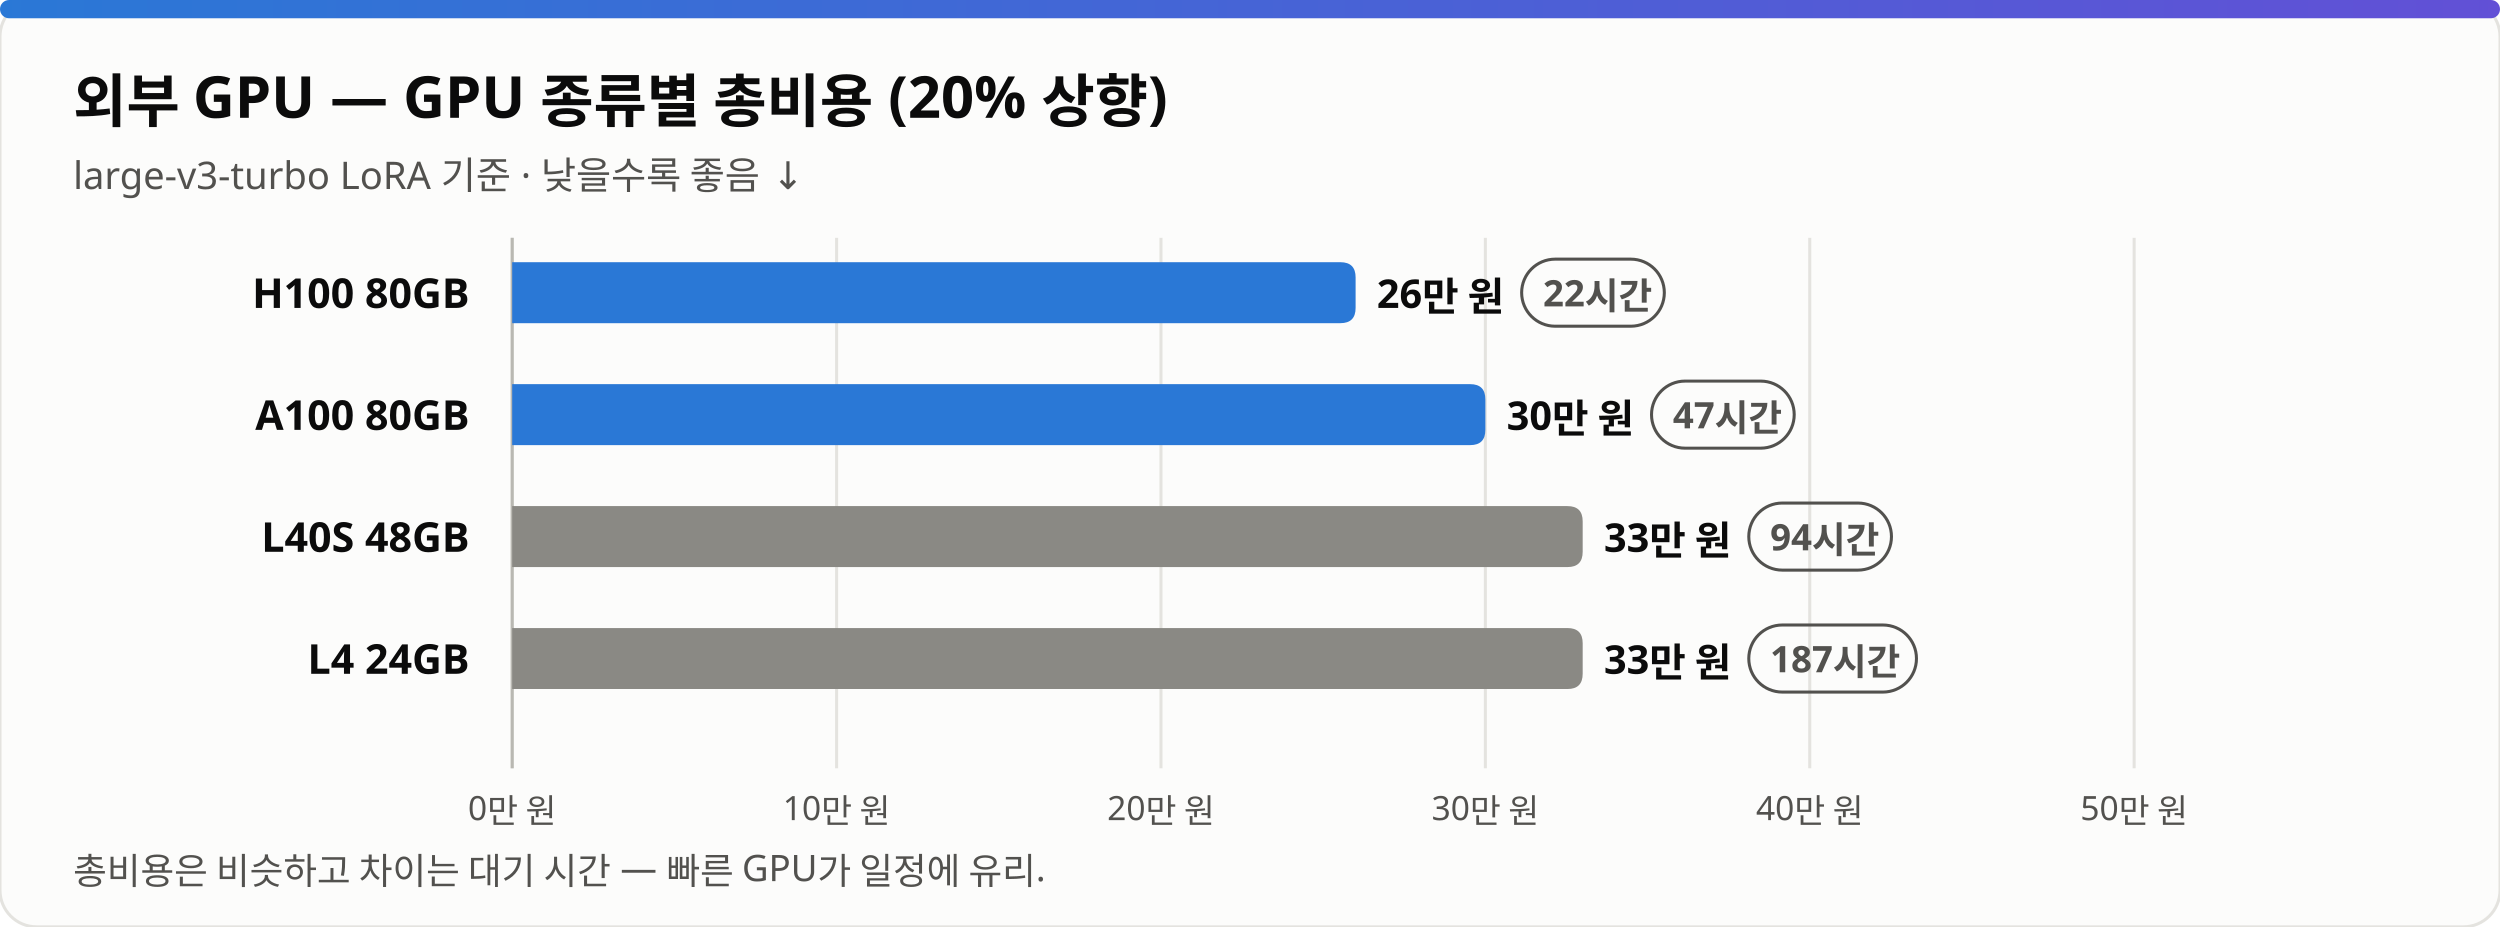
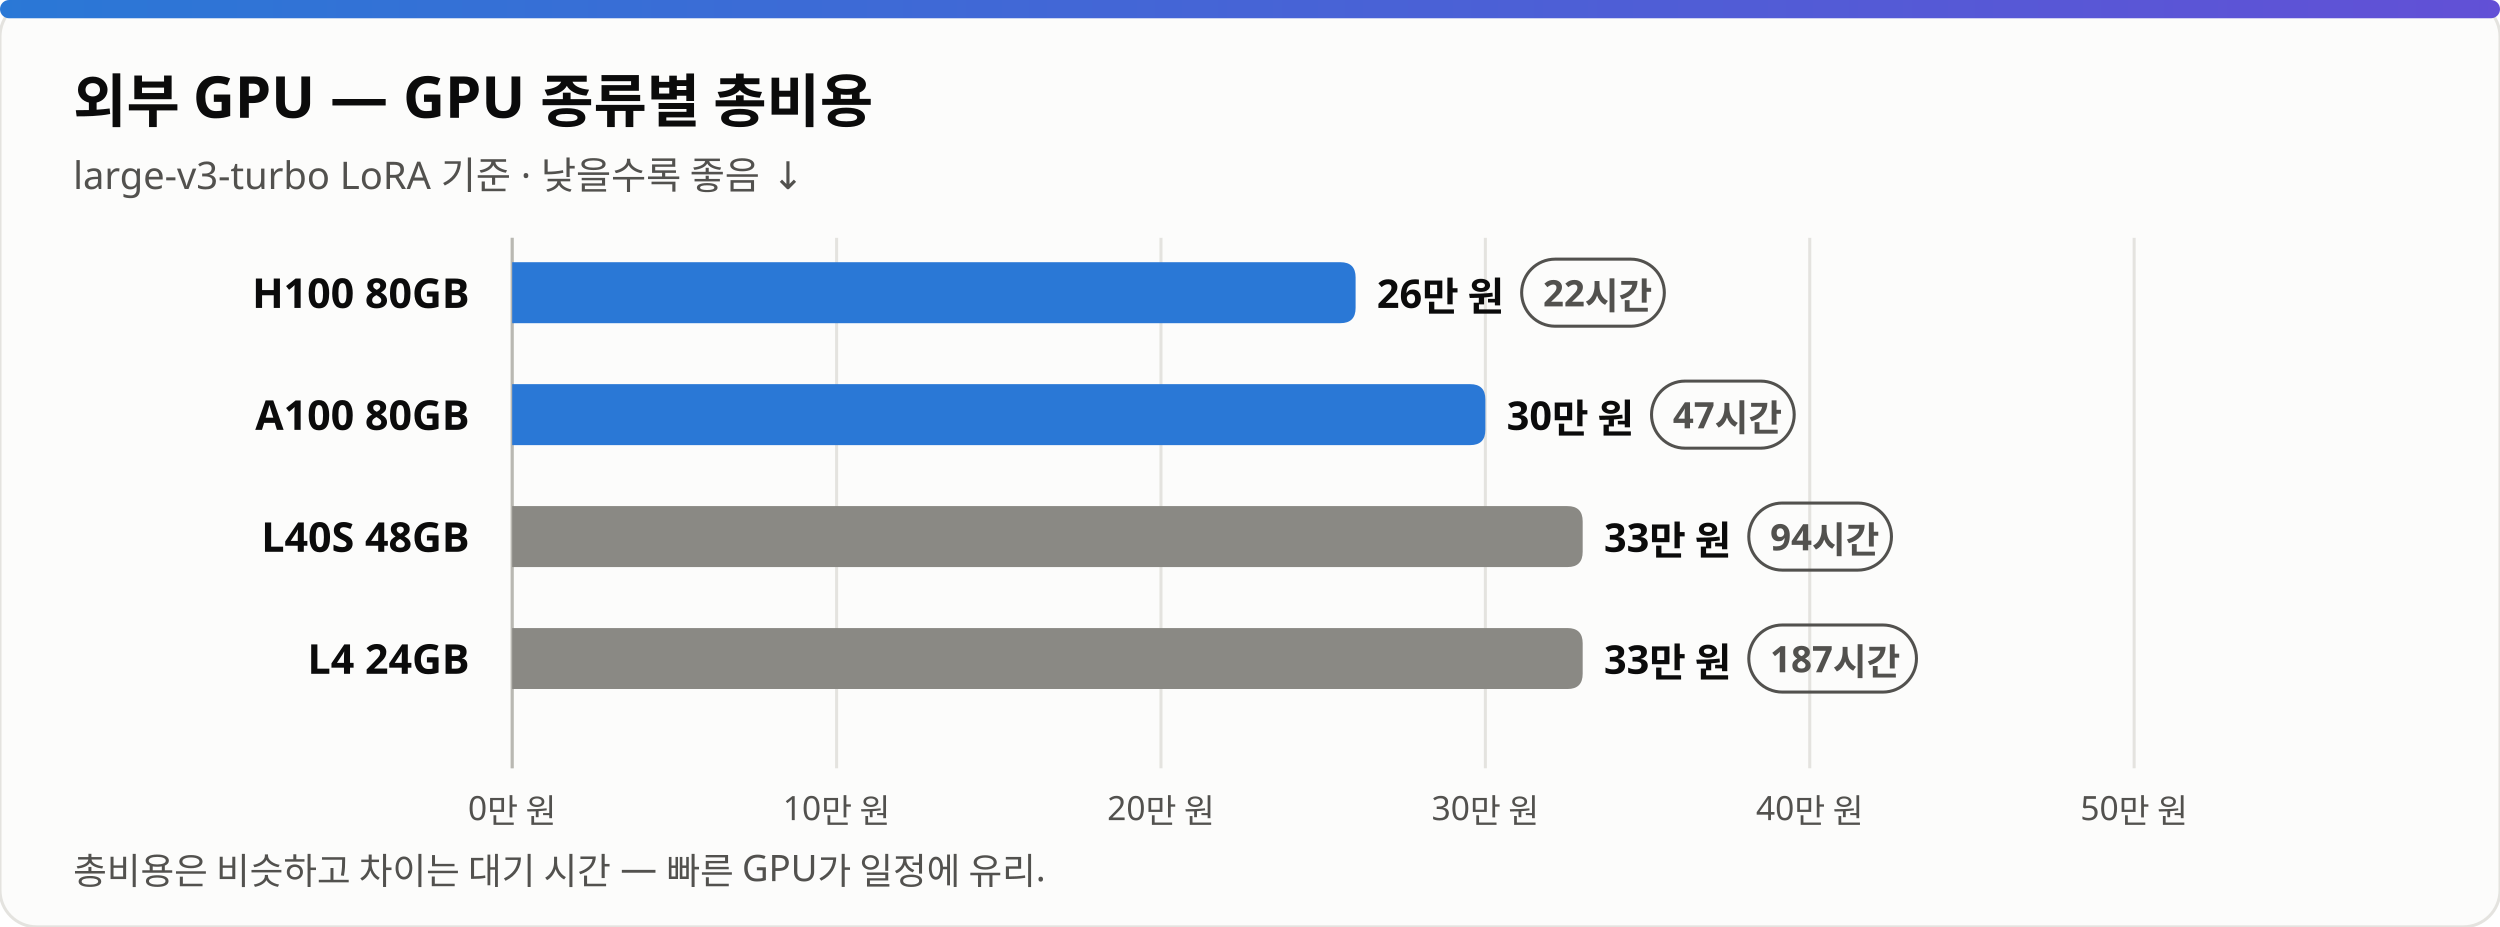
- <svg xmlns="http://www.w3.org/2000/svg" width="820" height="304" viewBox="0 0 820 304" font-family="Pretendard, 'Noto Sans KR', 'Malgun Gothic', 'Apple SD Gothic Neo', sans-serif" role="img" aria-label="외부 GPU — GPU 종류별 총비용 (20% 상향)">
+ <svg xmlns="http://www.w3.org/2000/svg" width="820" height="304" viewBox="0 0 820 304" font-family="Pretendard, 'Noto Sans KR', 'Malgun Gothic', 'Apple SD Gothic Neo', sans-serif" role="img" aria-label="외부 GPU — GPU 종류별 총비용">
  <defs>
    <linearGradient id="ggpucostbytype" x1="0" x2="1">
      <stop offset="0" stop-color="#2a78d6" />
      <stop offset="1" stop-color="#6250d6" />
    </linearGradient>
  </defs>
  <rect width="100%" height="100%" rx="12" fill="#fcfcfb" stroke="#e4e3df" />
  <rect x="0" y="0" width="820" height="6" rx="3" fill="url(#ggpucostbytype)" />
-   <text x="24" y="40" font-size="19" font-weight="700" fill="#0b0b0b">외부 GPU — GPU 종류별 총비용 (20% 상향)</text>
+   <text x="24" y="40" font-size="19" font-weight="700" fill="#0b0b0b">외부 GPU — GPU 종류별 총비용</text>
  <text x="24" y="62" font-size="12.5" fill="#52514e">large-v3-turbo LoRA 기준 · 낮을수록 좋음 ↓</text>
  <line x1="168.0" y1="78" x2="168.0" y2="252" stroke="#e4e3df" />
  <text x="168.0" y="269" font-size="11" text-anchor="middle" fill="#52514e">0만 원</text>
  <line x1="274.4" y1="78" x2="274.4" y2="252" stroke="#e4e3df" />
  <text x="274.4" y="269" font-size="11" text-anchor="middle" fill="#52514e">10만 원</text>
  <line x1="380.8" y1="78" x2="380.8" y2="252" stroke="#e4e3df" />
  <text x="380.8" y="269" font-size="11" text-anchor="middle" fill="#52514e">20만 원</text>
  <line x1="487.2" y1="78" x2="487.2" y2="252" stroke="#e4e3df" />
  <text x="487.2" y="269" font-size="11" text-anchor="middle" fill="#52514e">30만 원</text>
  <line x1="593.6" y1="78" x2="593.6" y2="252" stroke="#e4e3df" />
  <text x="593.6" y="269" font-size="11" text-anchor="middle" fill="#52514e">40만 원</text>
  <line x1="700.0" y1="78" x2="700.0" y2="252" stroke="#e4e3df" />
  <text x="700.0" y="269" font-size="11" text-anchor="middle" fill="#52514e">50만 원</text>
  <line x1="168" y1="78" x2="168" y2="252" stroke="#b9b8b2" />
  <text x="154" y="101.0" font-size="13.5" font-weight="600" text-anchor="end" fill="#0b0b0b">H100 80GB</text>
  <path d="M168,86 H439.64 Q444.64,86 444.64,91 V101 Q444.64,106 439.64,106 H168 Z" fill="#2a78d6" />
  <text x="451.6" y="101" font-size="13" font-weight="700" fill="#0b0b0b">26만 원</text>
  <rect x="499.1" y="85.0" width="46.8" height="22" rx="11" fill="none" stroke="#52514e" />
  <text x="506.1" y="100.5" font-size="12" font-weight="700" fill="#52514e">22시간</text>
  <text x="154" y="141.0" font-size="13.5" font-weight="600" text-anchor="end" fill="#0b0b0b">A100 80GB</text>
  <path d="M168,126 H482.2 Q487.2,126 487.2,131 V141 Q487.2,146 482.2,146 H168 Z" fill="#2a78d6" />
  <text x="494.2" y="141" font-size="13" font-weight="700" fill="#0b0b0b">30만 원</text>
  <rect x="541.7" y="125.0" width="46.8" height="22" rx="11" fill="none" stroke="#52514e" />
  <text x="548.7" y="140.5" font-size="12" font-weight="700" fill="#52514e">47시간</text>
  <text x="154" y="181.0" font-size="13.5" font-weight="600" text-anchor="end" fill="#0b0b0b">L40S 48GB</text>
  <path d="M168,166 H514.12 Q519.12,166 519.12,171 V181 Q519.12,186 514.12,186 H168 Z" fill="#8a8984" />
  <text x="526.1" y="181" font-size="13" font-weight="700" fill="#0b0b0b">33만 원</text>
  <rect x="573.6" y="165.0" width="46.8" height="22" rx="11" fill="none" stroke="#52514e" />
  <text x="580.6" y="180.5" font-size="12" font-weight="700" fill="#52514e">94시간</text>
  <text x="154" y="221.0" font-size="13.5" font-weight="600" text-anchor="end" fill="#0b0b0b">L4 24GB</text>
  <path d="M168,206 H514.12 Q519.12,206 519.12,211 V221 Q519.12,226 514.12,226 H168 Z" fill="#8a8984" />
  <text x="526.1" y="221" font-size="13" font-weight="700" fill="#0b0b0b">33만 원</text>
  <rect x="573.6" y="205.0" width="55.0" height="22" rx="11" fill="none" stroke="#52514e" />
  <text x="580.6" y="220.5" font-size="12" font-weight="700" fill="#52514e">187시간</text>
  <text x="24" y="290" font-size="12" fill="#52514e">총비용은 비슷하고 차이는 대기 시간 — 빠른 GPU가 일정에 유리.</text>
</svg>
